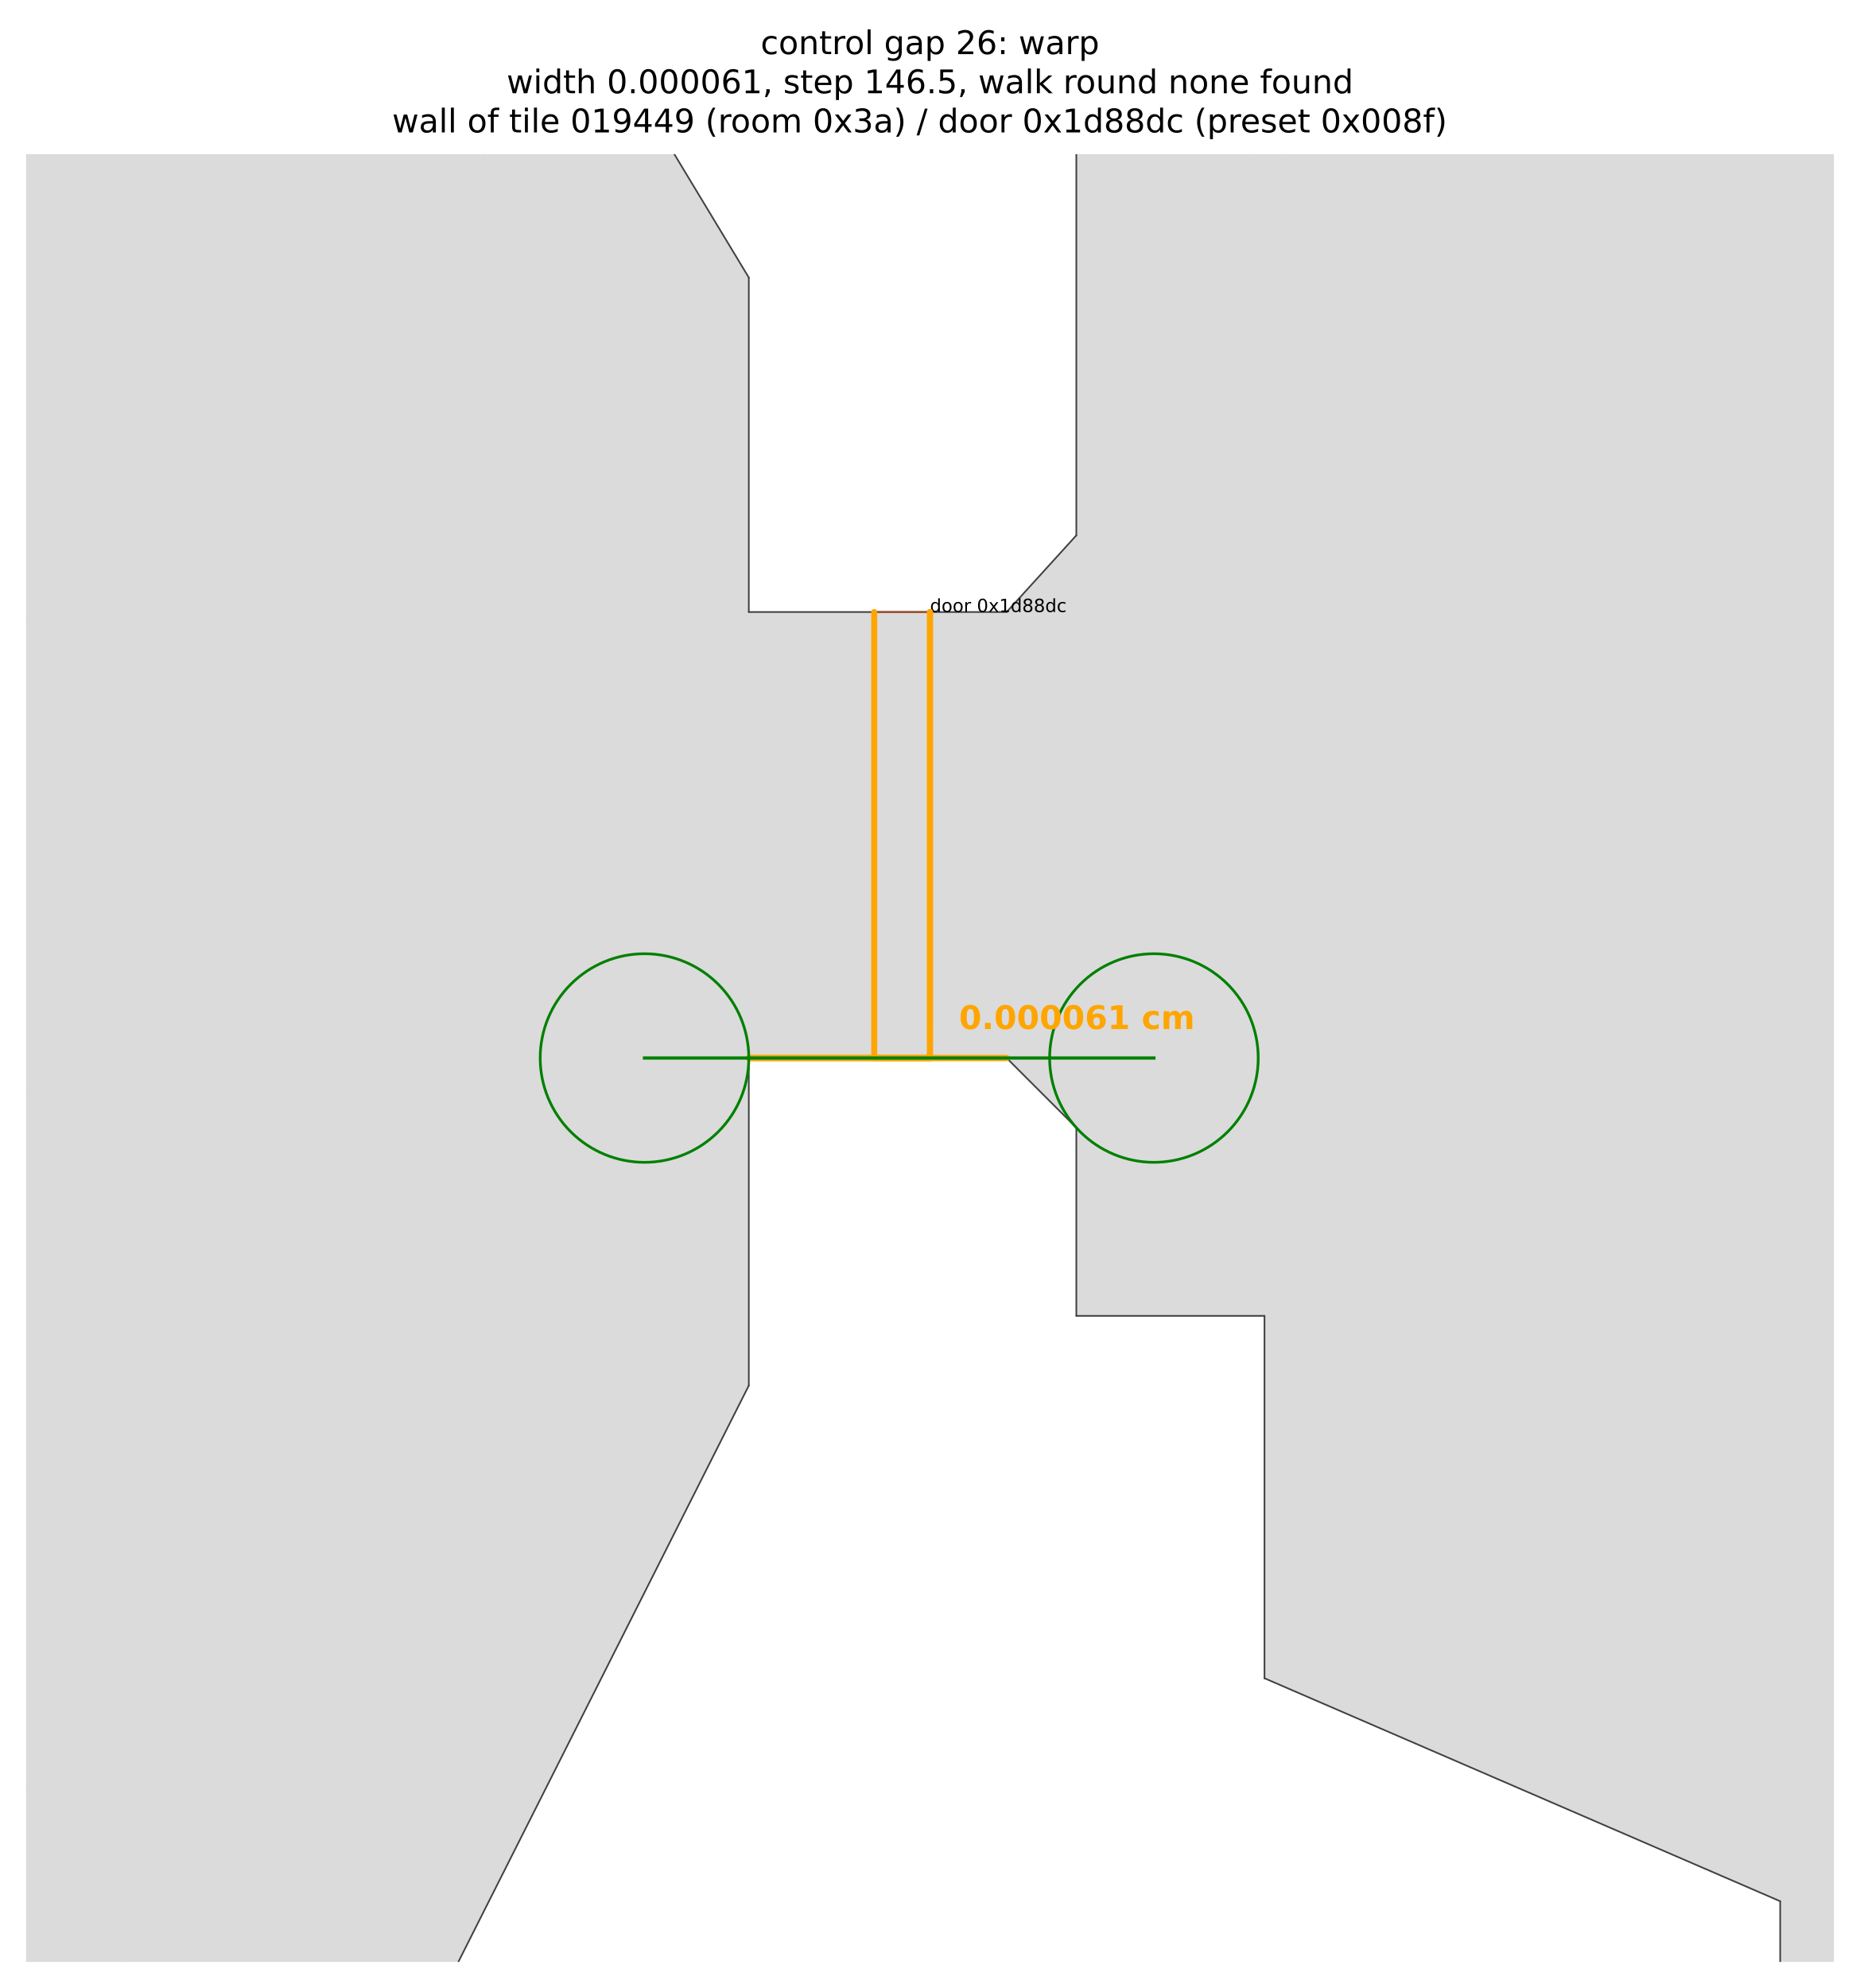
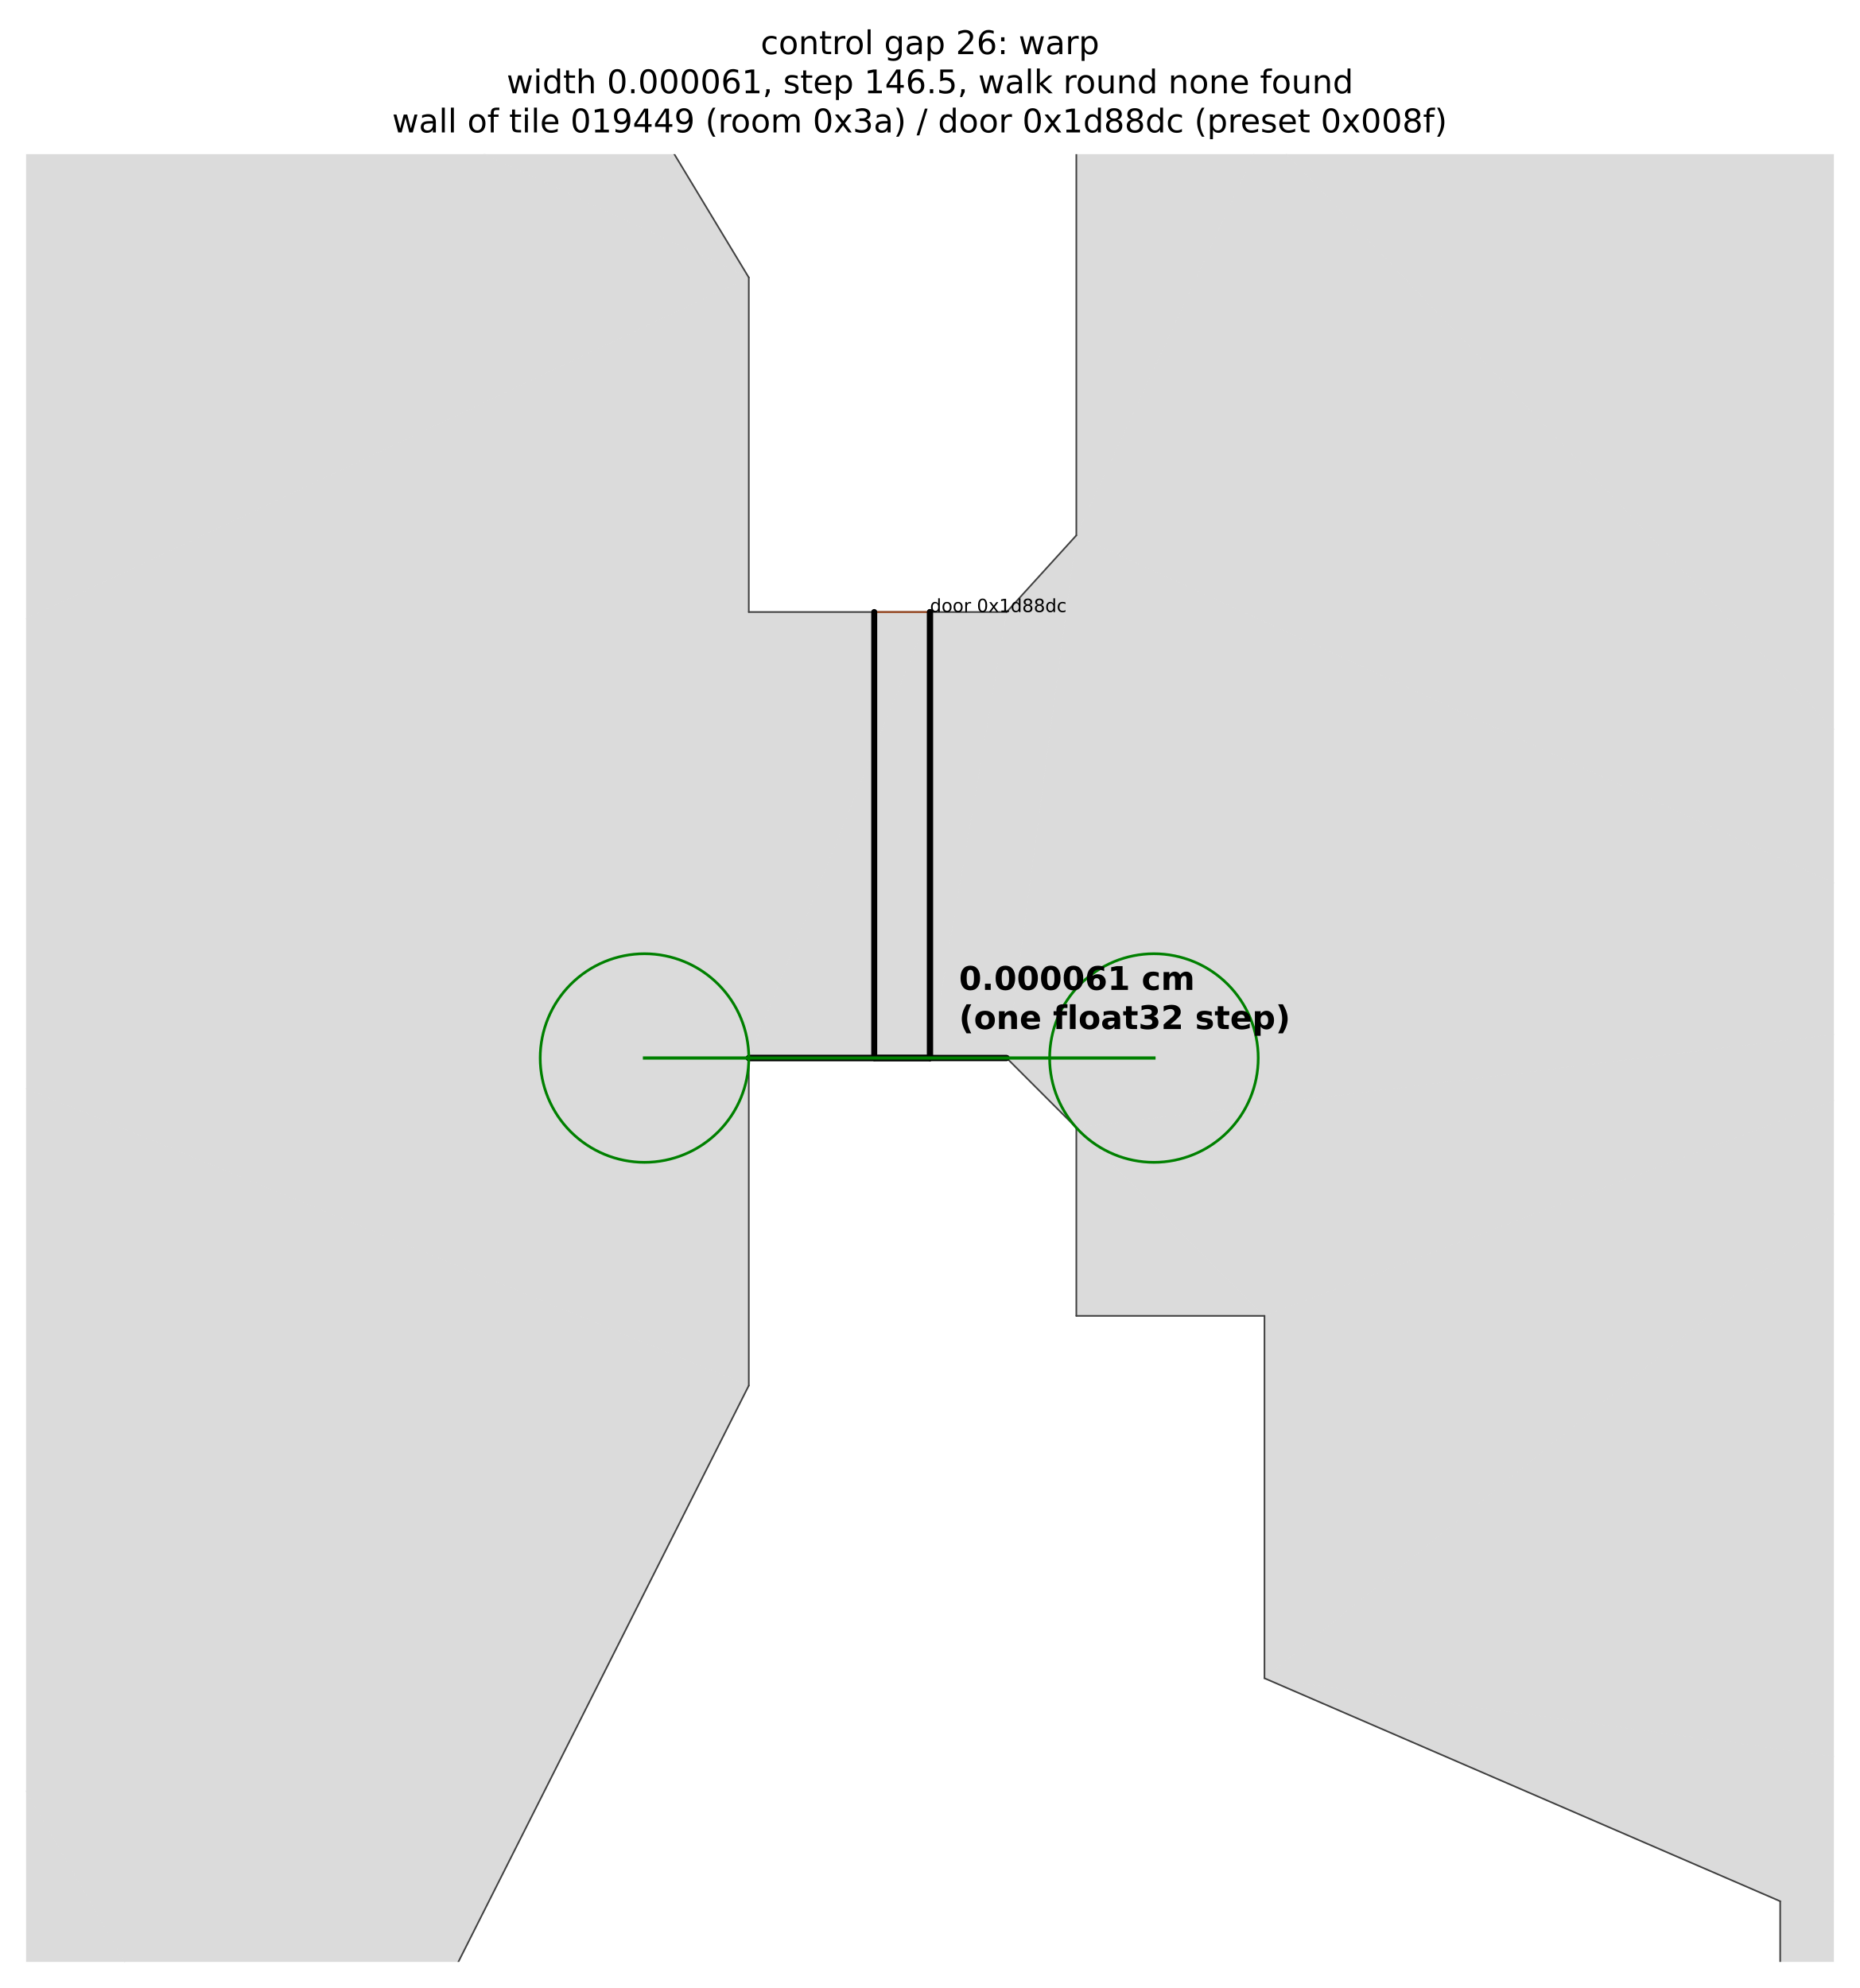
<svg xmlns="http://www.w3.org/2000/svg" width="513.36pt" height="548.704pt" viewBox="0 0 513.36 548.704" version="1.1">
  <style>path { vector-effect: non-scaling-stroke; }</style>
  <defs>
    <style type="text/css">*{stroke-linejoin: round; stroke-linecap: butt}</style>
  </defs>
  <g id="figure_1">
    <g id="patch_1">
      <path d="M 0 548.704  L 513.36 548.704  L 513.36 0  L 0 0  z " style="fill: #ffffff" />
    </g>
    <g id="axes_1">
      <g id="patch_2">
        <path d="M -139.549 240.092  L 83.57 626.703  L 206.671 382.426  z " clip-path="url(#pb5d509a0ce)" style="fill: #dbdbdb; stroke: #dbdbdb; stroke-width: 0.3; stroke-linejoin: miter" />
      </g>
      <g id="patch_3">
        <path d="M -139.549 -84.97  L -139.549 240.092  L 206.671 76.599  z " clip-path="url(#pb5d509a0ce)" style="fill: #dbdbdb; stroke: #dbdbdb; stroke-width: 0.3; stroke-linejoin: miter" />
      </g>
      <g id="patch_4">
        <path d="M -139.549 240.092  L -99.156 626.703  L 83.57 626.703  z " clip-path="url(#pb5d509a0ce)" style="fill: #dbdbdb; stroke: #dbdbdb; stroke-width: 0.3; stroke-linejoin: miter" />
      </g>
      <g id="patch_5">
        <path d="M 297.072 147.766  L 277.838 292.024  L 297.072 311.259  z " clip-path="url(#pb5d509a0ce)" style="fill: #dbdbdb; stroke: #dbdbdb; stroke-width: 0.3; stroke-linejoin: miter" />
      </g>
      <g id="patch_6">
        <path d="M 349.005 36.207  L 297.072 147.766  L 577.895 276.637  z " clip-path="url(#pb5d509a0ce)" style="fill: #dbdbdb; stroke: #dbdbdb; stroke-width: 0.3; stroke-linejoin: miter" />
      </g>
      <g id="patch_7">
        <path d="M 297.072 147.766  L 297.072 311.259  L 577.895 276.637  z " clip-path="url(#pb5d509a0ce)" style="fill: #dbdbdb; stroke: #dbdbdb; stroke-width: 0.3; stroke-linejoin: miter" />
      </g>
      <g id="patch_8">
        <path d="M 297.072 147.766  L 277.838 168.924  L 277.838 292.024  z " clip-path="url(#pb5d509a0ce)" style="fill: #dbdbdb; stroke: #dbdbdb; stroke-width: 0.3; stroke-linejoin: miter" />
      </g>
      <g id="patch_9">
        <path d="M 349.005 363.192  L 349.005 463.211  L 577.895 276.637  z " clip-path="url(#pb5d509a0ce)" style="fill: #dbdbdb; stroke: #dbdbdb; stroke-width: 0.3; stroke-linejoin: miter" />
      </g>
      <g id="patch_10">
        <path d="M 797.167 524.761  L 491.34 576.694  L 797.167 576.694  z " clip-path="url(#pb5d509a0ce)" style="fill: #dbdbdb; stroke: #dbdbdb; stroke-width: 0.3; stroke-linejoin: miter" />
      </g>
      <g id="patch_11">
        <path d="M -139.549 240.092  L 206.671 382.426  L 206.671 292.024  L 206.671 168.924  L 206.671 76.599  z " clip-path="url(#pb5d509a0ce)" style="fill: #dbdbdb; stroke: #dbdbdb; stroke-width: 0.3; stroke-linejoin: miter" />
      </g>
      <g id="patch_12">
        <path d="M 349.005 36.207  L 297.072 36.207  L 297.072 147.766  z " clip-path="url(#pb5d509a0ce)" style="fill: #dbdbdb; stroke: #dbdbdb; stroke-width: 0.3; stroke-linejoin: miter" />
      </g>
      <g id="patch_13">
        <path d="M 277.838 168.924  L 256.68 292.024  L 277.838 292.024  z " clip-path="url(#pb5d509a0ce)" style="fill: #dbdbdb; stroke: #dbdbdb; stroke-width: 0.3; stroke-linejoin: miter" />
      </g>
      <g id="patch_14">
        <path d="M 297.072 311.259  L 349.005 363.192  L 577.895 276.637  z " clip-path="url(#pb5d509a0ce)" style="fill: #dbdbdb; stroke: #dbdbdb; stroke-width: 0.3; stroke-linejoin: miter" />
      </g>
      <g id="patch_15">
        <path d="M 797.167 524.761  L 491.34 524.761  L 491.34 576.694  z " clip-path="url(#pb5d509a0ce)" style="fill: #dbdbdb; stroke: #dbdbdb; stroke-width: 0.3; stroke-linejoin: miter" />
      </g>
      <g id="patch_16">
        <path d="M 206.671 292.024  L 256.68 168.924  L 206.671 168.924  z " clip-path="url(#pb5d509a0ce)" style="fill: #dbdbdb; stroke: #dbdbdb; stroke-width: 0.3; stroke-linejoin: miter" />
      </g>
      <g id="patch_17">
        <path d="M 797.167 36.207  L 349.005 36.207  L 577.895 276.637  z " clip-path="url(#pb5d509a0ce)" style="fill: #dbdbdb; stroke: #dbdbdb; stroke-width: 0.3; stroke-linejoin: miter" />
      </g>
      <g id="patch_18">
        <path d="M 277.838 168.924  L 256.68 168.924  L 256.68 292.024  z " clip-path="url(#pb5d509a0ce)" style="fill: #dbdbdb; stroke: #dbdbdb; stroke-width: 0.3; stroke-linejoin: miter" />
      </g>
      <g id="patch_19">
        <path d="M 297.072 311.259  L 297.072 363.192  L 349.005 363.192  z " clip-path="url(#pb5d509a0ce)" style="fill: #dbdbdb; stroke: #dbdbdb; stroke-width: 0.3; stroke-linejoin: miter" />
      </g>
      <g id="patch_20">
        <path d="M 797.167 524.761  L 349.005 463.211  L 491.34 524.761  z " clip-path="url(#pb5d509a0ce)" style="fill: #dbdbdb; stroke: #dbdbdb; stroke-width: 0.3; stroke-linejoin: miter" />
      </g>
      <g id="patch_21">
        <path d="M -139.549 -84.97  L 206.671 76.599  L 145.12 -25.343  z " clip-path="url(#pb5d509a0ce)" style="fill: #dbdbdb; stroke: #dbdbdb; stroke-width: 0.3; stroke-linejoin: miter" />
      </g>
      <g id="patch_22">
        <path d="M 206.671 292.024  L 256.68 292.024  L 256.68 168.924  z " clip-path="url(#pb5d509a0ce)" style="fill: #dbdbdb; stroke: #dbdbdb; stroke-width: 0.3; stroke-linejoin: miter" />
      </g>
      <g id="patch_23">
        <path d="M 797.167 524.761  L 577.895 276.637  L 349.005 463.211  z " clip-path="url(#pb5d509a0ce)" style="fill: #dbdbdb; stroke: #dbdbdb; stroke-width: 0.3; stroke-linejoin: miter" />
      </g>
      <g id="line2d_1">
        <path d="M 122.373 549.704  L 206.671 382.426  " clip-path="url(#pb5d509a0ce)" style="fill: none; stroke: #404040; stroke-width: 0.6; stroke-linecap: round" />
      </g>
      <g id="line2d_2">
        <path clip-path="url(#pb5d509a0ce)" style="fill: none; stroke: #404040; stroke-width: 0.6; stroke-linecap: round" />
      </g>
      <g id="line2d_3">
        <path d="M 277.838 292.024  L 297.072 311.259  " clip-path="url(#pb5d509a0ce)" style="fill: none; stroke: #404040; stroke-width: 0.6; stroke-linecap: round" />
      </g>
      <g id="line2d_4">
        <path d="M 297.072 147.766  L 277.838 168.924  " clip-path="url(#pb5d509a0ce)" style="fill: none; stroke: #404040; stroke-width: 0.6; stroke-linecap: round" />
      </g>
      <g id="line2d_5">
        <path d="M 349.005 363.192  L 349.005 463.211  " clip-path="url(#pb5d509a0ce)" style="fill: none; stroke: #404040; stroke-width: 0.6; stroke-linecap: round" />
      </g>
      <g id="line2d_6">
        <path clip-path="url(#pb5d509a0ce)" style="fill: none; stroke: #404040; stroke-width: 0.6; stroke-linecap: round" />
      </g>
      <g id="line2d_7">
        <path d="M 206.671 382.426  L 206.671 292.024  " clip-path="url(#pb5d509a0ce)" style="fill: none; stroke: #404040; stroke-width: 0.6; stroke-linecap: round" />
      </g>
      <g id="line2d_8">
        <path d="M 206.671 168.924  L 206.671 76.599  " clip-path="url(#pb5d509a0ce)" style="fill: none; stroke: #404040; stroke-width: 0.6; stroke-linecap: round" />
      </g>
      <g id="line2d_9">
        <path d="M 349.005 36.207  L 297.072 36.207  " clip-path="url(#pb5d509a0ce)" style="fill: none; stroke: #404040; stroke-width: 0.6; stroke-linecap: round" />
      </g>
      <g id="line2d_10">
        <path d="M 297.072 36.207  L 297.072 147.766  " clip-path="url(#pb5d509a0ce)" style="fill: none; stroke: #404040; stroke-width: 0.6; stroke-linecap: round" />
      </g>
      <g id="line2d_11">
        <path d="M 256.68 292.024  L 277.838 292.024  " clip-path="url(#pb5d509a0ce)" style="fill: none; stroke: #404040; stroke-width: 0.6; stroke-linecap: round" />
      </g>
      <g id="line2d_12">
        <path d="M 491.34 524.761  L 491.34 549.704  " clip-path="url(#pb5d509a0ce)" style="fill: none; stroke: #404040; stroke-width: 0.6; stroke-linecap: round" />
      </g>
      <g id="line2d_13">
        <path d="M 256.68 168.924  L 206.671 168.924  " clip-path="url(#pb5d509a0ce)" style="fill: none; stroke: #404040; stroke-width: 0.6; stroke-linecap: round" />
      </g>
      <g id="line2d_14">
        <path d="M 277.838 168.924  L 256.68 168.924  " clip-path="url(#pb5d509a0ce)" style="fill: none; stroke: #404040; stroke-width: 0.6; stroke-linecap: round" />
      </g>
      <g id="line2d_15">
        <path d="M 297.072 311.259  L 297.072 363.192  " clip-path="url(#pb5d509a0ce)" style="fill: none; stroke: #404040; stroke-width: 0.6; stroke-linecap: round" />
      </g>
      <g id="line2d_16">
        <path d="M 297.072 363.192  L 349.005 363.192  " clip-path="url(#pb5d509a0ce)" style="fill: none; stroke: #404040; stroke-width: 0.6; stroke-linecap: round" />
      </g>
      <g id="line2d_17">
        <path d="M 349.005 463.211  L 491.34 524.761  " clip-path="url(#pb5d509a0ce)" style="fill: none; stroke: #404040; stroke-width: 0.6; stroke-linecap: round" />
      </g>
      <g id="line2d_18">
        <path d="M 206.671 76.599  L 159.818 -1  " clip-path="url(#pb5d509a0ce)" style="fill: none; stroke: #404040; stroke-width: 0.6; stroke-linecap: round" />
      </g>
      <g id="line2d_19">
        <path d="M 206.671 292.024  L 256.68 292.024  " clip-path="url(#pb5d509a0ce)" style="fill: none; stroke: #404040; stroke-width: 0.6; stroke-linecap: round" />
      </g>
      <g id="line2d_20">
        <path clip-path="url(#pb5d509a0ce)" style="fill: none; stroke: #a0522d; stroke-width: 0.7; stroke-linecap: square" />
      </g>
      <g id="text_1">
        <g clip-path="url(#pb5d509a0ce)">
          <text style="font-size: 5px; font-family: 'DejaVu Sans', 'Bitstream Vera Sans', 'Computer Modern Sans Serif', 'Lucida Grande', 'Verdana', 'Geneva', 'Lucid', 'Arial', 'Helvetica', 'Avant Garde', sans-serif; text-anchor: start" x="-138.498" y="-238.3" transform="rotate(-0 -138.4984 -238.2996)">glass 0x1d7cb0</text>
        </g>
      </g>
      <g id="line2d_21">
        <path d="M 256.68 168.924  L 256.68 292.024  L 241.292 292.024  L 241.292 168.924  L 256.68 168.924  " clip-path="url(#pb5d509a0ce)" style="fill: none; stroke: #a0522d; stroke-width: 0.7; stroke-linecap: square" />
      </g>
      <g id="text_2">
        <g clip-path="url(#pb5d509a0ce)">
          <text style="font-size: 5px; font-family: 'DejaVu Sans', 'Bitstream Vera Sans', 'Computer Modern Sans Serif', 'Lucida Grande', 'Verdana', 'Geneva', 'Lucid', 'Arial', 'Helvetica', 'Avant Garde', sans-serif; text-anchor: start" x="256.68" y="168.924" transform="rotate(-0 256.68 168.9242)">door 0x1d88dc</text>
        </g>
      </g>
      <g id="text_3">
        <text style="font-size: 9px; font-family: 'DejaVu Sans', 'Bitstream Vera Sans', 'Computer Modern Sans Serif', 'Lucida Grande', 'Verdana', 'Geneva', 'Lucid', 'Arial', 'Helvetica', 'Avant Garde', sans-serif" transform="translate(209.9334 14.93947)">control gap 26: warp</text>
        <text style="font-size: 9px; font-family: 'DejaVu Sans', 'Bitstream Vera Sans', 'Computer Modern Sans Serif', 'Lucida Grande', 'Verdana', 'Geneva', 'Lucid', 'Arial', 'Helvetica', 'Avant Garde', sans-serif" transform="translate(139.834 25.74193)">width 0.000061, step 146.5, walk round none found</text>
        <text style="font-size: 9px; font-family: 'DejaVu Sans', 'Bitstream Vera Sans', 'Computer Modern Sans Serif', 'Lucida Grande', 'Verdana', 'Geneva', 'Lucid', 'Arial', 'Helvetica', 'Avant Garde', sans-serif" transform="translate(108.232 36.5444)">wall of tile 019449 (room 0x3a)  /  door 0x1d88dc (preset 0x008f)</text>
      </g>
      <g id="line2d_22">
-         <path d="M 206.671 292.024  L 256.68 292.024  " clip-path="url(#pb5d509a0ce)" style="fill: none; stroke: #ffa500; stroke-width: 2.2; stroke-linecap: round" />
+         <path d="M 206.671 292.024  L 256.68 292.024  " clip-path="url(#pb5d509a0ce)" style="fill: none; stroke: #000000; stroke-width: 2.2; stroke-linecap: round" />
      </g>
      <g id="line2d_23">
-         <path d="M 256.68 168.924  L 256.68 292.024  " clip-path="url(#pb5d509a0ce)" style="fill: none; stroke: #ffa500; stroke-width: 2.2; stroke-linecap: round" />
+         <path d="M 256.68 168.924  L 256.68 292.024  " clip-path="url(#pb5d509a0ce)" style="fill: none; stroke: #000000; stroke-width: 2.2; stroke-linecap: round" />
      </g>
      <g id="line2d_24">
-         <path d="M 206.671 292.024  L 256.68 292.024  " clip-path="url(#pb5d509a0ce)" style="fill: none; stroke: #ffa500; stroke-width: 2.2; stroke-linecap: round" />
+         <path d="M 206.671 292.024  L 256.68 292.024  " clip-path="url(#pb5d509a0ce)" style="fill: none; stroke: #000000; stroke-width: 2.2; stroke-linecap: round" />
      </g>
      <g id="line2d_25">
-         <path d="M 256.68 292.024  L 241.292 292.024  " clip-path="url(#pb5d509a0ce)" style="fill: none; stroke: #ffa500; stroke-width: 2.2; stroke-linecap: round" />
+         <path d="M 256.68 292.024  L 241.292 292.024  " clip-path="url(#pb5d509a0ce)" style="fill: none; stroke: #000000; stroke-width: 2.2; stroke-linecap: round" />
      </g>
      <g id="line2d_26">
-         <path d="M 206.671 292.024  L 256.68 292.024  " clip-path="url(#pb5d509a0ce)" style="fill: none; stroke: #ffa500; stroke-width: 2.2; stroke-linecap: round" />
+         <path d="M 206.671 292.024  L 256.68 292.024  " clip-path="url(#pb5d509a0ce)" style="fill: none; stroke: #000000; stroke-width: 2.2; stroke-linecap: round" />
      </g>
      <g id="line2d_27">
-         <path d="M 241.292 292.024  L 241.292 168.924  " clip-path="url(#pb5d509a0ce)" style="fill: none; stroke: #ffa500; stroke-width: 2.2; stroke-linecap: round" />
+         <path d="M 241.292 292.024  L 241.292 168.924  " clip-path="url(#pb5d509a0ce)" style="fill: none; stroke: #000000; stroke-width: 2.2; stroke-linecap: round" />
      </g>
      <g id="line2d_28">
-         <path d="M 256.68 292.024  L 277.838 292.024  " clip-path="url(#pb5d509a0ce)" style="fill: none; stroke: #ffa500; stroke-width: 2.2; stroke-linecap: round" />
+         <path d="M 256.68 292.024  L 277.838 292.024  " clip-path="url(#pb5d509a0ce)" style="fill: none; stroke: #000000; stroke-width: 2.2; stroke-linecap: round" />
      </g>
      <g id="line2d_29">
-         <path d="M 256.68 168.924  L 256.68 292.024  " clip-path="url(#pb5d509a0ce)" style="fill: none; stroke: #ffa500; stroke-width: 2.2; stroke-linecap: round" />
+         <path d="M 256.68 168.924  L 256.68 292.024  " clip-path="url(#pb5d509a0ce)" style="fill: none; stroke: #000000; stroke-width: 2.2; stroke-linecap: round" />
      </g>
      <g id="line2d_30">
-         <path d="M 256.68 292.024  L 277.838 292.024  " clip-path="url(#pb5d509a0ce)" style="fill: none; stroke: #ffa500; stroke-width: 2.2; stroke-linecap: round" />
+         <path d="M 256.68 292.024  L 277.838 292.024  " clip-path="url(#pb5d509a0ce)" style="fill: none; stroke: #000000; stroke-width: 2.2; stroke-linecap: round" />
      </g>
      <g id="line2d_31">
-         <path d="M 256.68 292.024  L 241.292 292.024  " clip-path="url(#pb5d509a0ce)" style="fill: none; stroke: #ffa500; stroke-width: 2.2; stroke-linecap: round" />
+         <path d="M 256.68 292.024  L 241.292 292.024  " clip-path="url(#pb5d509a0ce)" style="fill: none; stroke: #000000; stroke-width: 2.2; stroke-linecap: round" />
      </g>
      <g id="line2d_32">
-         <path d="M 256.68 292.024  L 256.68 292.024  " clip-path="url(#pb5d509a0ce)" style="fill: none; stroke-dasharray: 1,1.65; stroke-dashoffset: 0; stroke: #ffa500" />
+         <path d="M 256.68 292.024  L 256.68 292.024  " clip-path="url(#pb5d509a0ce)" style="fill: none; stroke-dasharray: 1,1.65; stroke-dashoffset: 0; stroke: #000000" />
      </g>
      <g id="line2d_33">
-         <path d="M 248.986 292.024  L 248.986 292.024  " clip-path="url(#pb5d509a0ce)" style="fill: none; stroke-dasharray: 1,1.65; stroke-dashoffset: 0; stroke: #ffa500" />
+         <path d="M 248.986 292.024  L 248.986 292.024  " clip-path="url(#pb5d509a0ce)" style="fill: none; stroke-dasharray: 1,1.65; stroke-dashoffset: 0; stroke: #000000" />
      </g>
      <g id="line2d_34">
-         <path d="M 241.292 292.024  L 241.292 292.024  " clip-path="url(#pb5d509a0ce)" style="fill: none; stroke-dasharray: 1,1.65; stroke-dashoffset: 0; stroke: #ffa500" />
+         <path d="M 241.292 292.024  L 241.292 292.024  " clip-path="url(#pb5d509a0ce)" style="fill: none; stroke-dasharray: 1,1.65; stroke-dashoffset: 0; stroke: #000000" />
      </g>
      <g id="line2d_35">
-         <path d="M 256.68 292.024  L 256.68 292.024  " clip-path="url(#pb5d509a0ce)" style="fill: none; stroke-dasharray: 1,1.65; stroke-dashoffset: 0; stroke: #ffa500" />
+         <path d="M 256.68 292.024  L 256.68 292.024  " clip-path="url(#pb5d509a0ce)" style="fill: none; stroke-dasharray: 1,1.65; stroke-dashoffset: 0; stroke: #000000" />
      </g>
      <g id="line2d_36">
-         <path d="M 256.68 292.024  L 256.68 292.024  " clip-path="url(#pb5d509a0ce)" style="fill: none; stroke-dasharray: 1,1.65; stroke-dashoffset: 0; stroke: #ffa500" />
+         <path d="M 256.68 292.024  L 256.68 292.024  " clip-path="url(#pb5d509a0ce)" style="fill: none; stroke-dasharray: 1,1.65; stroke-dashoffset: 0; stroke: #000000" />
      </g>
      <g id="line2d_37">
        <path d="M 177.884 292.024  L 318.489 292.024  " clip-path="url(#pb5d509a0ce)" style="fill: none; stroke: #008000; stroke-width: 1.2; stroke-linecap: square" />
      </g>
      <g id="patch_24">
        <path d="M 177.884 320.811  C 185.518 320.811 192.841 317.777 198.239 312.379  C 203.637 306.981 206.67 299.659 206.67 292.024  C 206.67 284.39 203.637 277.068 198.239 271.67  C 192.841 266.271 185.518 263.238 177.884 263.238  C 170.25 263.238 162.927 266.271 157.529 271.67  C 152.131 277.068 149.098 284.39 149.098 292.024  C 149.098 299.659 152.131 306.981 157.529 312.379  C 162.927 317.777 170.25 320.811 177.884 320.811  L 177.884 320.811  z " clip-path="url(#pb5d509a0ce)" style="fill: none; stroke: #008000; stroke-linejoin: miter" />
      </g>
      <g id="patch_25">
        <path d="M 318.489 320.811  C 326.123 320.811 333.446 317.777 338.844 312.379  C 344.242 306.981 347.275 299.659 347.275 292.024  C 347.275 284.39 344.242 277.068 338.844 271.67  C 333.446 266.271 326.123 263.238 318.489 263.238  C 310.855 263.238 303.532 266.271 298.134 271.67  C 292.736 277.068 289.703 284.39 289.703 292.024  C 289.703 299.659 292.736 306.981 298.134 312.379  C 303.532 317.777 310.855 320.811 318.489 320.811  L 318.489 320.811  z " clip-path="url(#pb5d509a0ce)" style="fill: none; stroke: #008000; stroke-linejoin: miter" />
      </g>
      <g id="text_4">
-         <text style="font-weight: 700; font-size: 9px; font-family: 'DejaVu Sans', 'Bitstream Vera Sans', 'Computer Modern Sans Serif', 'Lucida Grande', 'Verdana', 'Geneva', 'Lucid', 'Arial', 'Helvetica', 'Avant Garde', sans-serif; text-anchor: start; fill: #ffa500" x="264.68" y="284.024" transform="rotate(-0 264.68 284.0244)">0.000061 cm</text>
+         <text style="font-weight: 700; font-size: 9px; font-family: 'DejaVu Sans', 'Bitstream Vera Sans', 'Computer Modern Sans Serif', 'Lucida Grande', 'Verdana', 'Geneva', 'Lucid', 'Arial', 'Helvetica', 'Avant Garde', sans-serif" transform="translate(264.68 273.2219)">0.000061 cm</text>
+         <text style="font-weight: 700; font-size: 9px; font-family: 'DejaVu Sans', 'Bitstream Vera Sans', 'Computer Modern Sans Serif', 'Lucida Grande', 'Verdana', 'Geneva', 'Lucid', 'Arial', 'Helvetica', 'Avant Garde', sans-serif" transform="translate(264.68 284.0244)">(one float32 step)</text>
      </g>
    </g>
  </g>
  <defs>
    <clipPath id="pb5d509a0ce">
      <rect x="7.2" y="42.544" width="498.96" height="498.96" />
    </clipPath>
  </defs>
</svg>
